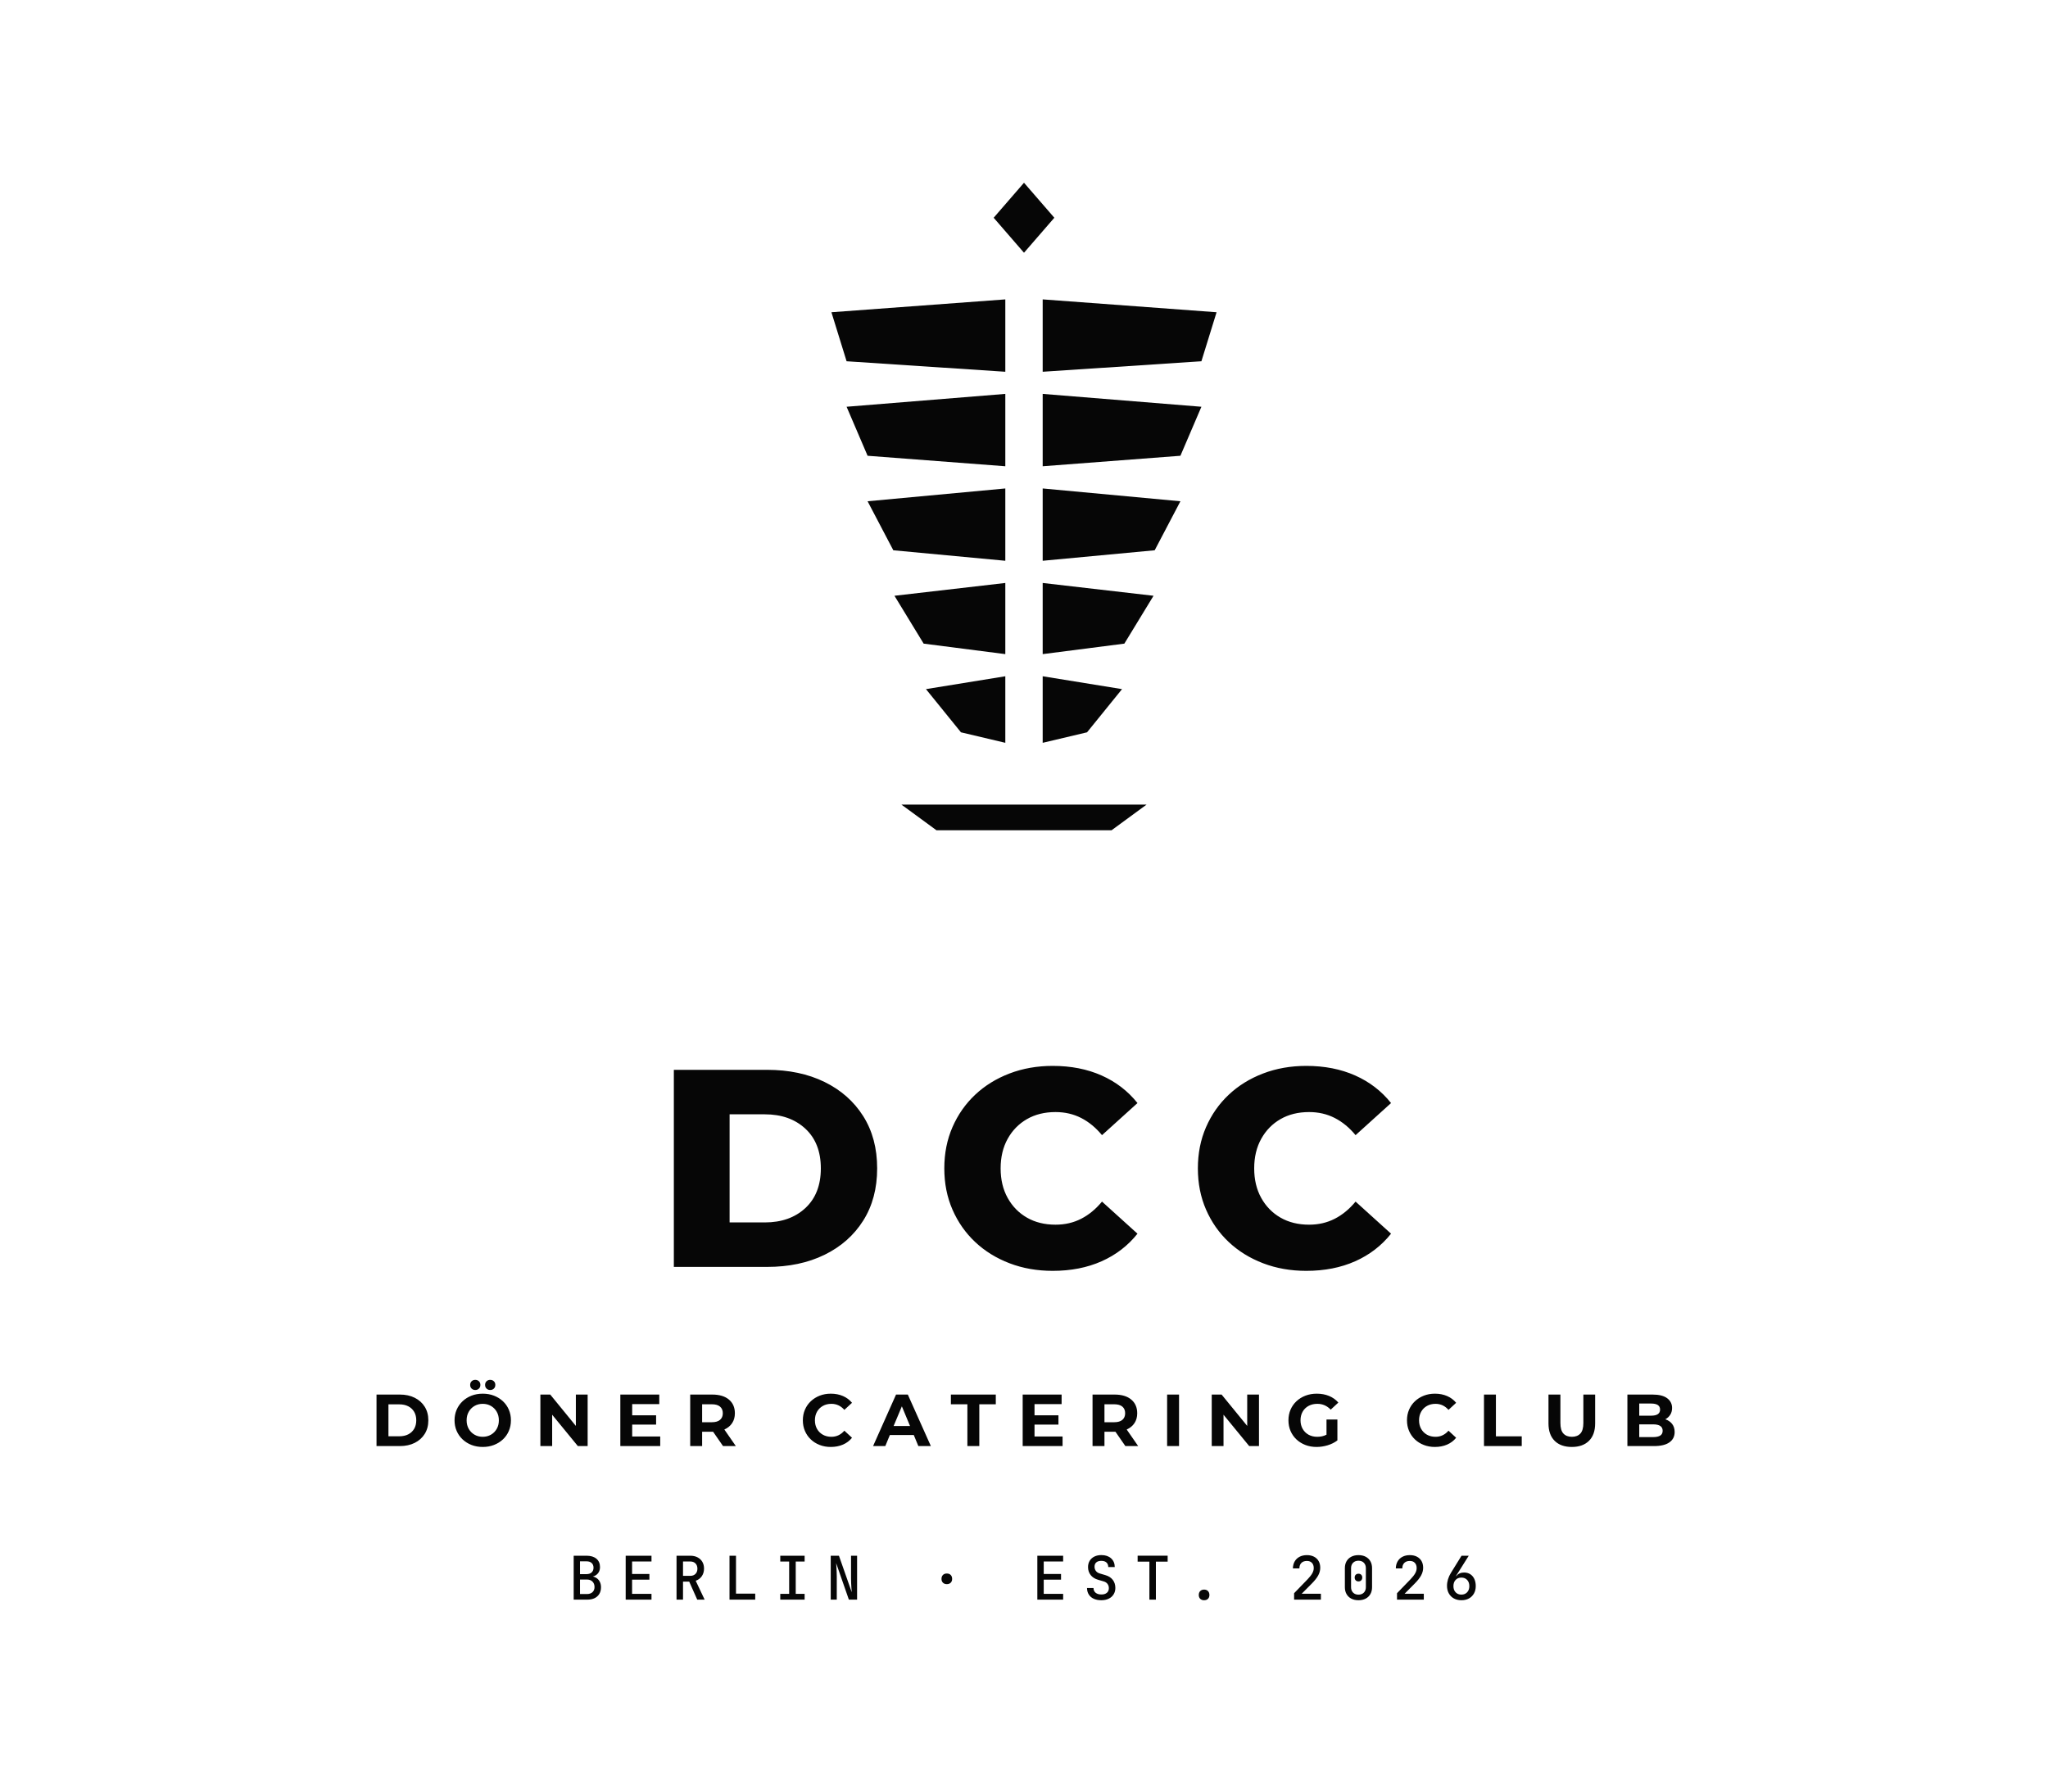
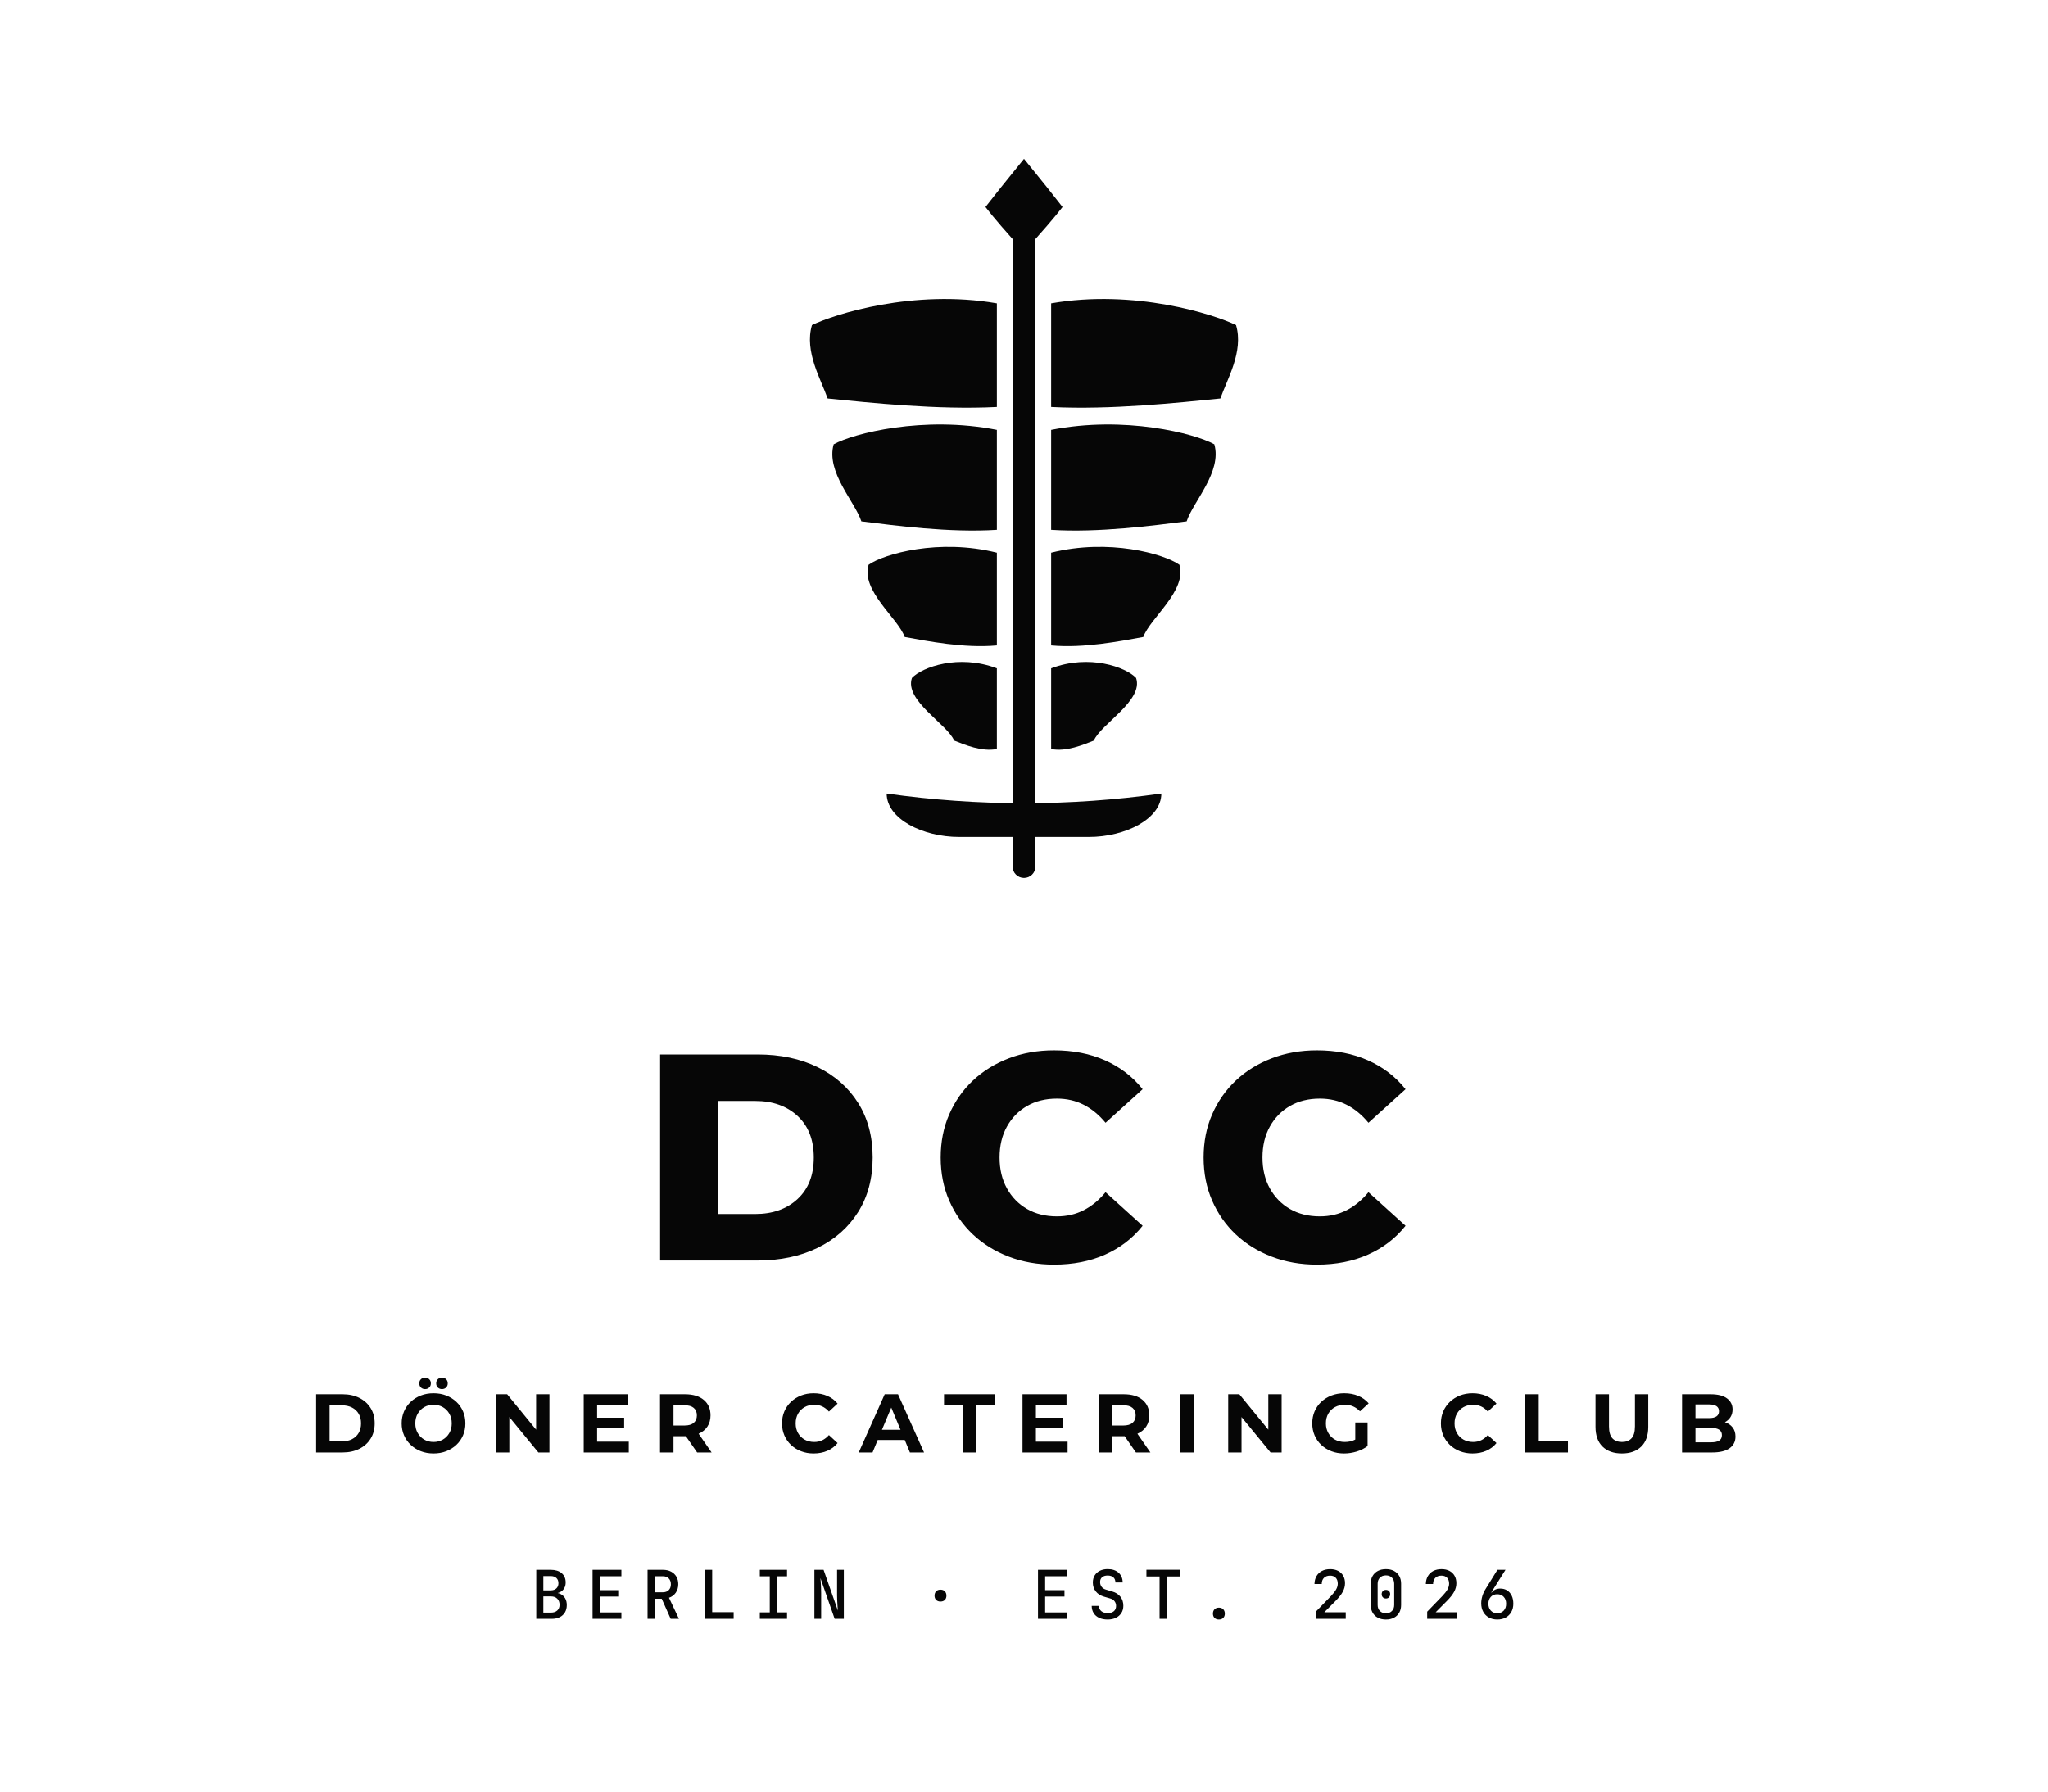
<svg xmlns="http://www.w3.org/2000/svg" viewBox="0 0 320 280" width="320" height="280" role="img" aria-label="DCC Döner Catering Club — logo-stacked (mono)">
  <defs>
-     <linearGradient id="dcc-spit-logo-stacked-mono" x1="15%" y1="0%" x2="85%" y2="100%">
+     <linearGradient id="dcc-spit-logo-stacked-mono" gradientUnits="userSpaceOnUse" x1="143.06" y1="24.82" x2="176.94" y2="135.88">
      <stop offset="0%" stop-color="#060606" />
-       <stop offset="56%" stop-color="#060606" />
+       <stop offset="28%" stop-color="#060606" />
+       <stop offset="64%" stop-color="#060606" />
+       <stop offset="100%" stop-color="#060606" />
+     </linearGradient>
+     <linearGradient id="dcc-spit-logo-stacked-mono-text" gradientUnits="userSpaceOnUse" x1="48.00" y1="0.00" x2="272.00" y2="0.00">
+       <stop offset="0%" stop-color="#060606" />
      <stop offset="100%" stop-color="#060606" />
    </linearGradient>
  </defs>
-   <line x1="160.00" y1="34.94" x2="160.00" y2="136.15" stroke="url(#dcc-spit-logo-stacked-mono)" stroke-width="2.74" stroke-linecap="round" />
-   <polygon points="160.00,28.56 164.74,34.03 160.00,39.50 155.26,34.03" fill="url(#dcc-spit-logo-stacked-mono)" />
-   <path d="M 157.08,46.79 L 129.91,48.80 L 132.28,56.46 L 157.08,58.10 Z" fill="url(#dcc-spit-logo-stacked-mono)" />
-   <path d="M 162.92,46.79 L 190.09,48.80 L 187.72,56.46 L 162.92,58.10 Z" fill="url(#dcc-spit-logo-stacked-mono)" />
-   <path d="M 157.08,61.56 L 132.28,63.57 L 135.56,71.23 L 157.08,72.87 Z" fill="url(#dcc-spit-logo-stacked-mono)" />
-   <path d="M 162.92,61.56 L 187.72,63.57 L 184.44,71.23 L 162.92,72.87 Z" fill="url(#dcc-spit-logo-stacked-mono)" />
-   <path d="M 157.08,76.34 L 135.56,78.34 L 139.58,86.00 L 157.08,87.64 Z" fill="url(#dcc-spit-logo-stacked-mono)" />
-   <path d="M 162.92,76.34 L 184.44,78.34 L 180.42,86.00 L 162.92,87.64 Z" fill="url(#dcc-spit-logo-stacked-mono)" />
-   <path d="M 157.08,91.11 L 139.76,93.11 L 144.32,100.59 L 157.08,102.23 Z" fill="url(#dcc-spit-logo-stacked-mono)" />
-   <path d="M 162.92,91.11 L 180.24,93.11 L 175.68,100.59 L 162.92,102.23 Z" fill="url(#dcc-spit-logo-stacked-mono)" />
-   <path d="M 157.08,105.69 L 144.68,107.70 L 150.15,114.45 L 157.08,116.09 Z" fill="url(#dcc-spit-logo-stacked-mono)" />
-   <path d="M 162.92,105.69 L 175.32,107.70 L 169.85,114.45 L 162.92,116.09 Z" fill="url(#dcc-spit-logo-stacked-mono)" />
-   <path d="M 140.85,125.75 L 179.15,125.75 L 173.68,129.76 L 146.32,129.76 Z" fill="url(#dcc-spit-logo-stacked-mono)" />
-   <path d="M105.288 198.0V167.2H119.852Q124.956 167.2 128.828 169.092Q132.7 170.984 134.878 174.438Q137.056 177.892 137.056 182.6Q137.056 187.308 134.878 190.762Q132.7 194.216 128.828 196.108Q124.956 198.0 119.852 198.0ZM114.0 191.048H119.5Q123.416 191.048 125.836 188.804Q128.256 186.56 128.256 182.6Q128.256 178.64 125.836 176.396Q123.416 174.152 119.5 174.152H114.0ZM164.488 198.616Q160.836 198.616 157.734 197.428Q154.632 196.24 152.366 194.106Q150.1 191.972 148.824 189.046Q147.548 186.12 147.548 182.6Q147.548 179.08 148.824 176.154Q150.1 173.228 152.366 171.094Q154.632 168.96 157.734 167.772Q160.836 166.584 164.488 166.584Q168.756 166.584 172.122 168.08Q175.488 169.576 177.732 172.392L172.188 177.408Q170.736 175.648 168.932 174.724Q167.128 173.8 164.928 173.8Q162.376 173.8 160.462 174.9Q158.548 176.0 157.448 177.98Q156.348 179.96 156.348 182.6Q156.348 185.24 157.448 187.22Q158.548 189.2 160.462 190.3Q162.376 191.4 164.928 191.4Q167.128 191.4 168.932 190.476Q170.736 189.552 172.188 187.792L177.732 192.808Q175.488 195.624 172.122 197.12Q168.756 198.616 164.488 198.616ZM204.108 198.616Q200.456 198.616 197.354 197.428Q194.252 196.24 191.986 194.106Q189.72 191.972 188.444 189.046Q187.168 186.12 187.168 182.6Q187.168 179.08 188.444 176.154Q189.72 173.228 191.986 171.094Q194.252 168.96 197.354 167.772Q200.456 166.584 204.108 166.584Q208.376 166.584 211.742 168.08Q215.108 169.576 217.352 172.392L211.808 177.408Q210.356 175.648 208.552 174.724Q206.748 173.8 204.548 173.8Q201.996 173.8 200.082 174.9Q198.168 176.0 197.068 177.98Q195.968 179.96 195.968 182.6Q195.968 185.24 197.068 187.22Q198.168 189.2 200.082 190.3Q201.996 191.4 204.548 191.4Q206.748 191.4 208.552 190.476Q210.356 189.552 211.808 187.792L217.352 192.808Q215.108 195.624 211.742 197.12Q208.376 198.616 204.108 198.616Z" fill="#060606" />
-   <path d="M58.831 226.0V217.95H62.488Q63.799 217.95 64.799 218.45Q65.8 218.951 66.363 219.853Q66.927 220.756 66.927 221.975Q66.927 223.194 66.363 224.097Q65.8 225 64.799 225.5Q63.799 226.0 62.488 226.0ZM60.694 224.47H62.396Q63.201 224.47 63.793 224.166Q64.385 223.861 64.713 223.303Q65.041 222.745 65.041 221.975Q65.041 221.204 64.713 220.647Q64.385 220.089 63.793 219.784Q63.201 219.48 62.396 219.48H60.694ZM75.428 226.138Q74.474 226.138 73.674 225.827Q72.875 225.517 72.277 224.953Q71.679 224.39 71.351 223.631Q71.023 222.872 71.023 221.975Q71.023 221.078 71.351 220.319Q71.679 219.56 72.277 218.996Q72.875 218.433 73.674 218.123Q74.474 217.812 75.428 217.812Q76.383 217.812 77.182 218.123Q77.981 218.433 78.579 218.991Q79.177 219.548 79.505 220.313Q79.833 221.078 79.833 221.975Q79.833 222.872 79.505 223.637Q79.177 224.401 78.579 224.959Q77.981 225.517 77.182 225.827Q76.383 226.138 75.428 226.138ZM75.428 224.551Q76.141 224.551 76.71 224.223Q77.279 223.895 77.613 223.315Q77.947 222.734 77.947 221.975Q77.947 221.216 77.613 220.635Q77.279 220.054 76.71 219.727Q76.141 219.399 75.428 219.399Q74.715 219.399 74.146 219.727Q73.577 220.054 73.243 220.635Q72.91 221.216 72.91 221.975Q72.91 222.734 73.243 223.315Q73.577 223.895 74.146 224.223Q74.715 224.551 75.428 224.551ZM74.267 217.237Q73.922 217.237 73.692 217.019Q73.462 216.8 73.462 216.444Q73.462 216.087 73.692 215.869Q73.922 215.65 74.267 215.65Q74.6 215.65 74.83 215.869Q75.06 216.087 75.06 216.444Q75.06 216.8 74.83 217.019Q74.6 217.237 74.267 217.237ZM76.59 217.237Q76.256 217.237 76.026 217.019Q75.796 216.8 75.796 216.444Q75.796 216.087 76.026 215.869Q76.256 215.65 76.59 215.65Q76.935 215.65 77.165 215.869Q77.395 216.087 77.395 216.444Q77.395 216.8 77.165 217.019Q76.935 217.237 76.59 217.237ZM84.435 226.0V217.95H85.976L89.978 222.849V217.95H91.819V226.0H90.289L86.275 221.101V226.0ZM96.927 226.0V217.95H103.011V219.445H98.779V221.193H102.516V222.642H98.779V224.505H103.16V226.0ZM107.844 226.0V217.95H111.282Q112.962 217.95 113.893 218.732Q114.825 219.514 114.825 220.871Q114.825 221.768 114.393 222.418Q113.962 223.067 113.18 223.412L114.974 226.0H112.973L111.421 223.757Q111.374 223.757 111.328 223.757H109.707V226.0ZM109.707 222.274H111.225Q112.076 222.274 112.507 221.9Q112.939 221.526 112.939 220.871Q112.939 220.204 112.507 219.836Q112.076 219.468 111.225 219.468H109.707ZM129.803 226.138Q128.872 226.138 128.073 225.827Q127.273 225.517 126.687 224.959Q126.1 224.401 125.773 223.642Q125.445 222.883 125.445 221.975Q125.445 221.066 125.773 220.308Q126.1 219.548 126.693 218.991Q127.285 218.433 128.078 218.123Q128.872 217.812 129.815 217.812Q130.862 217.812 131.713 218.18Q132.564 218.548 133.127 219.238L131.931 220.342Q131.103 219.399 129.907 219.399Q129.148 219.399 128.567 219.727Q127.986 220.054 127.659 220.635Q127.331 221.216 127.331 221.975Q127.331 222.734 127.659 223.315Q127.986 223.895 128.567 224.223Q129.148 224.551 129.907 224.551Q131.103 224.551 131.931 223.596L133.127 224.701Q132.564 225.402 131.713 225.77Q130.862 226.138 129.803 226.138ZM136.419 226.0 140.007 217.95H141.847L145.447 226.0H143.492L142.779 224.275H139.041L138.328 226.0ZM139.627 222.861H142.192L140.916 219.79ZM151.154 226.0V219.468H148.577V217.95H155.593V219.468H153.017V226.0ZM159.793 226.0V217.95H165.876V219.445H161.644V221.193H165.382V222.642H161.644V224.505H166.026V226.0ZM170.709 226.0V217.95H174.148Q175.827 217.95 176.758 218.732Q177.69 219.514 177.69 220.871Q177.69 221.768 177.259 222.418Q176.827 223.067 176.046 223.412L177.839 226.0H175.838L174.286 223.757Q174.24 223.757 174.194 223.757H172.572V226.0ZM172.572 222.274H174.09Q174.941 222.274 175.373 221.9Q175.804 221.526 175.804 220.871Q175.804 220.204 175.373 219.836Q174.941 219.468 174.09 219.468H172.572ZM182.362 226.0V217.95H184.225V226.0ZM189.334 226.0V217.95H190.875L194.877 222.849V217.95H196.717V226.0H195.188L191.174 221.101V226.0ZM205.713 226.138Q204.758 226.138 203.959 225.827Q203.16 225.517 202.568 224.959Q201.976 224.401 201.648 223.642Q201.32 222.883 201.32 221.975Q201.32 221.066 201.648 220.308Q201.976 219.548 202.574 218.991Q203.172 218.433 203.976 218.123Q204.781 217.812 205.748 217.812Q206.805 217.812 207.668 218.168Q208.53 218.525 209.117 219.203L207.921 220.308Q207.059 219.399 205.839 219.399Q205.058 219.399 204.465 219.721Q203.873 220.043 203.539 220.624Q203.206 221.204 203.206 221.975Q203.206 222.722 203.539 223.309Q203.873 223.895 204.459 224.223Q205.046 224.551 205.816 224.551Q206.196 224.551 206.558 224.476Q206.921 224.401 207.266 224.218V221.849H208.968V225.114Q208.3 225.62 207.438 225.879Q206.576 226.138 205.713 226.138ZM224.199 226.138Q223.268 226.138 222.469 225.827Q221.669 225.517 221.083 224.959Q220.496 224.401 220.169 223.642Q219.841 222.883 219.841 221.975Q219.841 221.066 220.169 220.308Q220.496 219.548 221.089 218.991Q221.681 218.433 222.474 218.123Q223.268 217.812 224.211 217.812Q225.257 217.812 226.108 218.18Q226.959 218.548 227.523 219.238L226.327 220.342Q225.499 219.399 224.303 219.399Q223.544 219.399 222.963 219.727Q222.382 220.054 222.055 220.635Q221.727 221.216 221.727 221.975Q221.727 222.734 222.055 223.315Q222.382 223.895 222.963 224.223Q223.544 224.551 224.303 224.551Q225.499 224.551 226.327 223.596L227.523 224.701Q226.959 225.402 226.108 225.77Q225.257 226.138 224.199 226.138ZM231.873 226.0V217.95H233.736V224.482H237.773V226.0ZM245.596 226.138Q243.882 226.138 242.916 225.184Q241.95 224.229 241.95 222.458V217.95H243.813V222.389Q243.813 223.539 244.285 224.045Q244.756 224.551 245.607 224.551Q246.458 224.551 246.93 224.045Q247.401 223.539 247.401 222.389V217.95H249.241V222.458Q249.241 224.229 248.275 225.184Q247.309 226.138 245.596 226.138ZM254.281 226.0V217.95H258.214Q259.732 217.95 260.497 218.525Q261.262 219.1 261.262 220.043Q261.262 220.653 260.98 221.101Q260.698 221.549 260.204 221.814Q260.87 222.032 261.267 222.538Q261.664 223.044 261.664 223.804Q261.664 224.839 260.847 225.419Q260.031 226.0 258.444 226.0ZM256.132 224.597H258.306Q259.031 224.597 259.41 224.361Q259.79 224.125 259.79 223.608Q259.79 222.607 258.306 222.607H256.132ZM256.132 221.25H257.984Q259.387 221.25 259.387 220.296Q259.387 219.353 257.984 219.353H256.132Z" fill="url(#dcc-spit-logo-stacked-mono)" />
-   <path d="M89.638 250.0V243.138H91.663Q92.634 243.138 93.192 243.609Q93.75 244.081 93.75 244.909Q93.75 245.375 93.548 245.719Q93.346 246.063 92.987 246.251Q92.628 246.439 92.149 246.433V246.342Q92.669 246.333 93.062 246.538Q93.456 246.743 93.681 247.133Q93.907 247.523 93.907 248.069Q93.907 248.658 93.65 249.094Q93.392 249.531 92.919 249.765Q92.445 250.0 91.787 250.0ZM90.626 249.126H91.704Q92.256 249.126 92.576 248.832Q92.895 248.538 92.895 248.027Q92.895 247.502 92.576 247.181Q92.256 246.859 91.704 246.859H90.626ZM90.626 246.013H91.652Q92.156 246.013 92.447 245.743Q92.738 245.473 92.738 245.011Q92.738 244.547 92.45 244.28Q92.163 244.012 91.657 244.012H90.626ZM97.764 250.0V243.138H101.796V244.039H98.764V245.988H101.467V246.882H98.764V249.099H101.796V250.0ZM105.709 250.0V243.138H107.858Q108.506 243.138 108.989 243.389Q109.472 243.639 109.739 244.089Q110.005 244.54 110.005 245.146Q110.005 245.833 109.655 246.34Q109.304 246.846 108.703 247.048L110.099 250.0H108.942L107.688 247.182H106.721V250.0ZM106.721 246.282H107.858Q108.368 246.282 108.669 245.978Q108.97 245.674 108.97 245.166Q108.97 244.645 108.669 244.341Q108.368 244.038 107.858 244.038H106.721ZM113.985 250.0V243.138H115V249.066H118.003V250.0ZM121.917 250.0V249.094H123.306V244.044H121.917V243.138H125.723V244.044H124.334V249.094H125.723V250.0ZM129.801 250.0V243.138H131.084L133.085 248.844Q133.063 248.575 133.035 248.198Q133.008 247.821 132.991 247.418Q132.974 247.015 132.974 246.682V243.138H133.919V250.0H132.636L130.647 244.294Q130.669 244.542 130.691 244.907Q130.712 245.271 130.729 245.664Q130.746 246.058 130.746 246.4V250.0ZM147.94 247.579Q147.56 247.579 147.335 247.356Q147.109 247.134 147.109 246.761Q147.109 246.372 147.335 246.144Q147.56 245.917 147.94 245.917Q148.323 245.917 148.547 246.144Q148.771 246.372 148.771 246.761Q148.771 247.134 148.547 247.356Q148.323 247.579 147.94 247.579ZM162.084 250.0V243.138H166.116V244.039H163.084V245.988H165.787V246.882H163.084V249.099H166.116V250.0ZM172.086 250.094Q171.395 250.094 170.896 249.863Q170.396 249.632 170.125 249.203Q169.853 248.774 169.846 248.186H170.861Q170.861 248.652 171.189 248.923Q171.516 249.194 172.095 249.194Q172.642 249.194 172.95 248.931Q173.259 248.668 173.259 248.202Q173.259 247.822 173.047 247.54Q172.836 247.258 172.445 247.15L171.585 246.898Q170.83 246.685 170.418 246.162Q170.006 245.638 170.006 244.916Q170.006 244.347 170.264 243.927Q170.521 243.506 170.989 243.272Q171.457 243.037 172.094 243.037Q173.041 243.037 173.608 243.546Q174.174 244.054 174.181 244.905H173.165Q173.165 244.451 172.883 244.194Q172.6 243.937 172.082 243.937Q171.579 243.937 171.3 244.176Q171.021 244.415 171.021 244.846Q171.021 245.232 171.231 245.513Q171.441 245.794 171.833 245.908L172.711 246.17Q173.465 246.383 173.869 246.907Q174.274 247.431 174.274 248.169Q174.274 248.744 174.001 249.178Q173.728 249.613 173.236 249.853Q172.744 250.094 172.086 250.094ZM179.592 250.0V244.066H177.755V243.131H182.445V244.066H180.608V250.0ZM188.14 250.094Q187.76 250.094 187.535 249.872Q187.309 249.649 187.309 249.276Q187.309 248.887 187.535 248.66Q187.76 248.432 188.14 248.432Q188.523 248.432 188.747 248.66Q188.971 248.887 188.971 249.276Q188.971 249.649 188.747 249.872Q188.523 250.094 188.14 250.094ZM202.203 250.0V248.997L204.324 246.806Q204.815 246.292 205.044 245.883Q205.273 245.475 205.273 245.073Q205.273 244.547 204.986 244.249Q204.699 243.951 204.202 243.951Q203.654 243.951 203.342 244.263Q203.03 244.574 203.03 245.121H202.015Q202.028 244.484 202.301 244.017Q202.575 243.55 203.065 243.297Q203.555 243.044 204.211 243.044Q204.845 243.044 205.312 243.287Q205.779 243.529 206.034 243.971Q206.288 244.413 206.288 245.021Q206.288 245.629 205.972 246.214Q205.656 246.798 204.946 247.512L203.389 249.08H206.39V250.0ZM212.261 250.094Q211.613 250.094 211.135 249.842Q210.657 249.59 210.396 249.132Q210.136 248.673 210.136 248.059V245.079Q210.136 244.459 210.396 244.003Q210.657 243.547 211.135 243.296Q211.613 243.044 212.26 243.044Q212.916 243.044 213.389 243.296Q213.863 243.547 214.124 244.003Q214.384 244.459 214.384 245.079V248.059Q214.384 248.673 214.124 249.132Q213.863 249.59 213.386 249.842Q212.91 250.094 212.261 250.094ZM212.261 249.221Q212.787 249.221 213.102 248.9Q213.417 248.579 213.417 248.059V245.079Q213.417 244.559 213.102 244.238Q212.787 243.917 212.26 243.917Q211.733 243.917 211.418 244.238Q211.103 244.559 211.103 245.079V248.059Q211.103 248.579 211.419 248.9Q211.735 249.221 212.261 249.221ZM212.261 247.152Q211.995 247.152 211.831 246.984Q211.668 246.816 211.668 246.54Q211.668 246.273 211.831 246.111Q211.994 245.949 212.261 245.949Q212.528 245.949 212.69 246.111Q212.852 246.274 212.852 246.54Q212.852 246.815 212.69 246.984Q212.527 247.152 212.261 247.152ZM218.283 250.0V248.997L220.404 246.806Q220.895 246.292 221.124 245.883Q221.353 245.475 221.353 245.073Q221.353 244.547 221.066 244.249Q220.779 243.951 220.282 243.951Q219.734 243.951 219.422 244.263Q219.11 244.574 219.11 245.121H218.095Q218.108 244.484 218.381 244.017Q218.655 243.55 219.145 243.297Q219.635 243.044 220.291 243.044Q220.925 243.044 221.392 243.287Q221.859 243.529 222.114 243.971Q222.368 244.413 222.368 245.021Q222.368 245.629 222.052 246.214Q221.736 246.798 221.026 247.512L219.469 249.08H222.47V250.0ZM228.347 250.094Q227.671 250.094 227.163 249.811Q226.656 249.528 226.375 249.019Q226.094 248.51 226.094 247.837Q226.094 247.334 226.25 246.818Q226.405 246.301 226.697 245.835L228.364 243.138H229.492L227.504 246.298L227.55 246.329Q227.737 246.055 228.052 245.908Q228.367 245.762 228.757 245.762Q229.313 245.762 229.724 246.023Q230.134 246.285 230.36 246.76Q230.586 247.235 230.586 247.882Q230.586 248.543 230.305 249.041Q230.023 249.539 229.524 249.817Q229.025 250.094 228.347 250.094ZM228.34 249.215Q228.899 249.215 229.241 248.851Q229.582 248.487 229.582 247.888Q229.582 247.286 229.241 246.92Q228.9 246.555 228.34 246.555Q227.781 246.555 227.439 246.92Q227.098 247.286 227.098 247.888Q227.098 248.487 227.439 248.851Q227.78 249.215 228.34 249.215Z" fill="#060606" />
+   <rect x="158.21" y="35.55" width="3.58" height="101.65" rx="1.79" fill="url(#dcc-spit-logo-stacked-mono)" />
+   <path d="M 160.00,24.82 Q 164.14,29.91 166.02,32.35 Q 164.14,34.80 160.00,39.32 Q 155.86,34.80 153.98,32.35 Q 155.86,29.91 160.00,24.82 Z" fill="url(#dcc-spit-logo-stacked-mono)" />
+   <path d="M 155.76,47.41 C 142.76,45.15 130.34,49.11 126.87,50.80 C 125.65,54.93 128.28,59.30 129.32,62.28 C 135.93,62.94 146.51,64.07 155.76,63.60 Z" fill="url(#dcc-spit-logo-stacked-mono)" />
+   <path d="M 164.24,47.41 C 177.24,45.15 189.66,49.11 193.13,50.80 C 194.35,54.93 191.72,59.30 190.68,62.28 C 184.07,62.94 173.49,64.07 164.24,63.60 Z" fill="url(#dcc-spit-logo-stacked-mono)" />
+   <path d="M 155.76,67.18 C 144.29,64.92 133.32,67.74 130.26,69.44 C 129.04,73.77 133.55,78.35 134.59,81.48 C 139.88,82.14 148.35,83.27 155.76,82.80 Z" fill="url(#dcc-spit-logo-stacked-mono)" />
+   <path d="M 164.24,67.18 C 175.71,64.92 186.68,67.74 189.74,69.44 C 190.96,73.77 186.45,78.35 185.41,81.48 C 180.12,82.14 171.65,83.27 164.24,82.80 Z" fill="url(#dcc-spit-logo-stacked-mono)" />
+   <path d="M 155.76,86.38 C 146.74,84.12 138.12,86.56 135.72,88.26 C 134.49,92.32 140.33,96.62 141.36,99.55 C 144.96,100.21 150.72,101.34 155.76,100.87 Z" fill="url(#dcc-spit-logo-stacked-mono)" />
+   <path d="M 164.24,86.38 C 173.26,84.12 181.88,86.56 184.28,88.26 C 185.51,92.32 179.67,96.62 178.64,99.55 C 175.04,100.21 169.28,101.34 164.24,100.87 Z" fill="url(#dcc-spit-logo-stacked-mono)" />
+   <path d="M 155.76,104.45 C 149.79,102.19 144.09,104.26 142.49,105.95 C 141.27,109.48 148.05,113.20 149.08,115.74 C 150.75,116.40 153.43,117.53 155.76,117.06 Z" fill="url(#dcc-spit-logo-stacked-mono)" />
+   <path d="M 164.24,104.45 C 170.21,102.19 175.91,104.26 177.51,105.95 C 178.73,109.48 171.95,113.20 170.92,115.74 C 169.25,116.40 166.57,117.53 164.24,117.06 Z" fill="url(#dcc-spit-logo-stacked-mono)" />
+   <path d="M 138.54,124.02 Q 160.00,127.04 181.46,124.02 C 181.46,127.98 175.81,130.80 170.16,130.80 L 149.84,130.80 C 144.19,130.80 138.54,127.98 138.54,124.02 Z" fill="url(#dcc-spit-logo-stacked-mono)" />
+   <path d="M103.142 197.0V164.8H118.368Q123.704 164.8 127.752 166.778Q131.8 168.756 134.077 172.367Q136.354 175.978 136.354 180.9Q136.354 185.822 134.077 189.433Q131.8 193.044 127.752 195.022Q123.704 197.0 118.368 197.0ZM112.25 189.732H118.0Q122.094 189.732 124.624 187.386Q127.154 185.04 127.154 180.9Q127.154 176.76 124.624 174.414Q122.094 172.068 118.0 172.068H112.25ZM164.692 197.644Q160.874 197.644 157.631 196.402Q154.388 195.16 152.019 192.929Q149.65 190.698 148.316 187.639Q146.982 184.58 146.982 180.9Q146.982 177.22 148.316 174.161Q149.65 171.102 152.019 168.871Q154.388 166.64 157.631 165.398Q160.874 164.156 164.692 164.156Q169.154 164.156 172.673 165.72Q176.192 167.284 178.538 170.228L172.742 175.472Q171.224 173.632 169.338 172.666Q167.452 171.7 165.152 171.7Q162.484 171.7 160.483 172.85Q158.482 174.0 157.332 176.07Q156.182 178.14 156.182 180.9Q156.182 183.66 157.332 185.73Q158.482 187.8 160.483 188.95Q162.484 190.1 165.152 190.1Q167.452 190.1 169.338 189.134Q171.224 188.168 172.742 186.328L178.538 191.572Q176.192 194.516 172.673 196.08Q169.154 197.644 164.692 197.644ZM205.772 197.644Q201.954 197.644 198.711 196.402Q195.468 195.16 193.099 192.929Q190.73 190.698 189.396 187.639Q188.062 184.58 188.062 180.9Q188.062 177.22 189.396 174.161Q190.73 171.102 193.099 168.871Q195.468 166.64 198.711 165.398Q201.954 164.156 205.772 164.156Q210.234 164.156 213.753 165.72Q217.272 167.284 219.618 170.228L213.822 175.472Q212.304 173.632 210.418 172.666Q208.532 171.7 206.232 171.7Q203.564 171.7 201.563 172.85Q199.562 174.0 198.412 176.07Q197.262 178.14 197.262 180.9Q197.262 183.66 198.412 185.73Q199.562 187.8 201.563 188.95Q203.564 190.1 206.232 190.1Q208.532 190.1 210.418 189.134Q212.304 188.168 213.822 186.328L219.618 191.572Q217.272 194.516 213.753 196.08Q210.234 197.644 205.772 197.644Z" fill="#060606" />
+   <path d="M49.391 227.0V217.9H53.525Q55.007 217.9 56.138 218.466Q57.269 219.031 57.906 220.052Q58.543 221.072 58.543 222.45Q58.543 223.828 57.906 224.849Q57.269 225.869 56.138 226.435Q55.007 227.0 53.525 227.0ZM51.497 225.271H53.421Q54.331 225.271 55.001 224.926Q55.67 224.582 56.041 223.952Q56.411 223.321 56.411 222.45Q56.411 221.579 56.041 220.949Q55.67 220.318 55.001 219.974Q54.331 219.629 53.421 219.629H51.497ZM67.736 227.156Q66.657 227.156 65.754 226.805Q64.85 226.454 64.174 225.817Q63.498 225.18 63.128 224.322Q62.757 223.464 62.757 222.45Q62.757 221.436 63.128 220.578Q63.498 219.72 64.174 219.083Q64.85 218.446 65.754 218.095Q66.657 217.744 67.736 217.744Q68.815 217.744 69.719 218.095Q70.622 218.446 71.298 219.077Q71.974 219.707 72.345 220.572Q72.715 221.436 72.715 222.45Q72.715 223.464 72.345 224.329Q71.974 225.193 71.298 225.824Q70.622 226.454 69.719 226.805Q68.815 227.156 67.736 227.156ZM67.736 225.362Q68.542 225.362 69.186 224.992Q69.829 224.621 70.206 223.964Q70.583 223.308 70.583 222.45Q70.583 221.592 70.206 220.935Q69.829 220.279 69.186 219.909Q68.542 219.538 67.736 219.538Q66.93 219.538 66.287 219.909Q65.643 220.279 65.266 220.935Q64.889 221.592 64.889 222.45Q64.889 223.308 65.266 223.964Q65.643 224.621 66.287 224.992Q66.93 225.362 67.736 225.362ZM66.423 217.094Q66.033 217.094 65.773 216.847Q65.513 216.6 65.513 216.197Q65.513 215.794 65.773 215.547Q66.033 215.3 66.423 215.3Q66.8 215.3 67.06 215.547Q67.32 215.794 67.32 216.197Q67.32 216.6 67.06 216.847Q66.8 217.094 66.423 217.094ZM69.049 217.094Q68.672 217.094 68.412 216.847Q68.152 216.6 68.152 216.197Q68.152 215.794 68.412 215.547Q68.672 215.3 69.049 215.3Q69.439 215.3 69.699 215.547Q69.959 215.794 69.959 216.197Q69.959 216.6 69.699 216.847Q69.439 217.094 69.049 217.094ZM77.501 227.0V217.9H79.243L83.767 223.438V217.9H85.847V227.0H84.118L79.581 221.462V227.0ZM91.205 227.0V217.9H98.082V219.59H93.298V221.566H97.523V223.204H93.298V225.31H98.251V227.0ZM103.128 227.0V217.9H107.015Q108.913 217.9 109.966 218.784Q111.019 219.668 111.019 221.202Q111.019 222.216 110.532 222.951Q110.044 223.685 109.16 224.075L111.188 227.0H108.926L107.171 224.465Q107.119 224.465 107.067 224.465H105.234V227.0ZM105.234 222.788H106.95Q107.912 222.788 108.4 222.365Q108.887 221.943 108.887 221.202Q108.887 220.448 108.4 220.032Q107.912 219.616 106.95 219.616H105.234ZM127.117 227.156Q126.064 227.156 125.161 226.805Q124.257 226.454 123.594 225.824Q122.931 225.193 122.561 224.335Q122.19 223.477 122.19 222.45Q122.19 221.423 122.561 220.565Q122.931 219.707 123.601 219.077Q124.27 218.446 125.167 218.095Q126.064 217.744 127.13 217.744Q128.313 217.744 129.275 218.16Q130.237 218.576 130.874 219.356L129.522 220.604Q128.586 219.538 127.234 219.538Q126.376 219.538 125.72 219.909Q125.063 220.279 124.693 220.935Q124.322 221.592 124.322 222.45Q124.322 223.308 124.693 223.964Q125.063 224.621 125.72 224.992Q126.376 225.362 127.234 225.362Q128.586 225.362 129.522 224.283L130.874 225.531Q130.237 226.324 129.275 226.74Q128.313 227.156 127.117 227.156ZM134.178 227.0 138.234 217.9H140.314L144.383 227.0H142.173L141.367 225.05H137.142L136.336 227.0ZM137.805 223.451H140.704L139.261 219.98ZM150.417 227.0V219.616H147.505V217.9H155.435V219.616H152.523V227.0ZM159.766 227.0V217.9H166.643V219.59H161.859V221.566H166.084V223.204H161.859V225.31H166.812V227.0ZM171.689 227.0V217.9H175.576Q177.474 217.9 178.527 218.784Q179.58 219.668 179.58 221.202Q179.58 222.216 179.093 222.951Q178.605 223.685 177.721 224.075L179.749 227.0H177.487L175.732 224.465Q175.68 224.465 175.628 224.465H173.795V227.0ZM173.795 222.788H175.511Q176.473 222.788 176.961 222.365Q177.448 221.943 177.448 221.202Q177.448 220.448 176.961 220.032Q176.473 219.616 175.511 219.616H173.795ZM184.444 227.0V217.9H186.55V227.0ZM191.908 227.0V217.9H193.65L198.174 223.438V217.9H200.254V227.0H198.525L193.988 221.462V227.0ZM210.006 227.156Q208.927 227.156 208.024 226.805Q207.12 226.454 206.451 225.824Q205.781 225.193 205.411 224.335Q205.04 223.477 205.04 222.45Q205.04 221.423 205.411 220.565Q205.781 219.707 206.457 219.077Q207.133 218.446 208.043 218.095Q208.953 217.744 210.045 217.744Q211.241 217.744 212.216 218.147Q213.191 218.55 213.854 219.317L212.502 220.565Q211.527 219.538 210.149 219.538Q209.265 219.538 208.596 219.902Q207.926 220.266 207.549 220.923Q207.172 221.579 207.172 222.45Q207.172 223.295 207.549 223.958Q207.926 224.621 208.589 224.992Q209.252 225.362 210.123 225.362Q210.552 225.362 210.962 225.278Q211.371 225.193 211.761 224.985V222.307H213.685V225.999Q212.931 226.571 211.956 226.863Q210.981 227.156 210.006 227.156ZM230.069 227.156Q229.016 227.156 228.113 226.805Q227.209 226.454 226.546 225.824Q225.883 225.193 225.513 224.335Q225.142 223.477 225.142 222.45Q225.142 221.423 225.513 220.565Q225.883 219.707 226.553 219.077Q227.222 218.446 228.119 218.095Q229.016 217.744 230.082 217.744Q231.265 217.744 232.227 218.16Q233.189 218.576 233.826 219.356L232.474 220.604Q231.538 219.538 230.186 219.538Q229.328 219.538 228.672 219.909Q228.015 220.279 227.645 220.935Q227.274 221.592 227.274 222.45Q227.274 223.308 227.645 223.964Q228.015 224.621 228.672 224.992Q229.328 225.362 230.186 225.362Q231.538 225.362 232.474 224.283L233.826 225.531Q233.189 226.324 232.227 226.74Q231.265 227.156 230.069 227.156ZM238.326 227.0V217.9H240.432V225.284H244.995V227.0ZM253.421 227.156Q251.484 227.156 250.392 226.077Q249.3 224.998 249.3 222.996V217.9H251.406V222.918Q251.406 224.218 251.939 224.79Q252.472 225.362 253.434 225.362Q254.396 225.362 254.929 224.79Q255.462 224.218 255.462 222.918V217.9H257.542V222.996Q257.542 224.998 256.45 226.077Q255.358 227.156 253.421 227.156ZM262.822 227.0V217.9H267.268Q268.984 217.9 269.848 218.55Q270.713 219.2 270.713 220.266Q270.713 220.955 270.394 221.462Q270.076 221.969 269.517 222.268Q270.271 222.515 270.72 223.087Q271.168 223.659 271.168 224.517Q271.168 225.687 270.245 226.344Q269.322 227.0 267.528 227.0ZM264.915 225.414H267.372Q268.191 225.414 268.62 225.147Q269.049 224.881 269.049 224.296Q269.049 223.165 267.372 223.165H264.915ZM264.915 221.631H267.008Q268.594 221.631 268.594 220.552Q268.594 219.486 267.008 219.486H264.915Z" fill="url(#dcc-spit-logo-stacked-mono-text)" />
+   <path d="M83.791 253.0V245.335H86.053Q87.138 245.335 87.761 245.862Q88.384 246.388 88.384 247.313Q88.384 247.833 88.159 248.218Q87.934 248.603 87.533 248.813Q87.131 249.023 86.596 249.016V248.914Q87.177 248.904 87.617 249.133Q88.057 249.362 88.308 249.798Q88.559 250.233 88.559 250.843Q88.559 251.501 88.272 251.988Q87.985 252.476 87.456 252.738Q86.927 253.0 86.192 253.0ZM84.895 252.024H86.099Q86.716 252.024 87.073 251.695Q87.43 251.367 87.43 250.796Q87.43 250.21 87.073 249.851Q86.716 249.492 86.099 249.492H84.895ZM84.895 248.547H86.041Q86.604 248.547 86.929 248.245Q87.254 247.944 87.254 247.428Q87.254 246.909 86.933 246.61Q86.612 246.311 86.047 246.311H84.895ZM92.587 253.0V245.335H97.091V246.341H93.704V248.519H96.724V249.517H93.704V251.994H97.091V253.0ZM101.181 253.0V245.335H103.582Q104.306 245.335 104.845 245.615Q105.385 245.895 105.683 246.398Q105.98 246.901 105.98 247.578Q105.98 248.345 105.589 248.911Q105.197 249.477 104.526 249.703L106.085 253.0H104.793L103.392 249.852H102.312V253.0ZM102.312 248.847H103.582Q104.151 248.847 104.488 248.508Q104.824 248.168 104.824 247.6Q104.824 247.018 104.488 246.679Q104.151 246.34 103.582 246.34H102.312ZM110.145 253.0V245.335H111.278V251.956H114.633V253.0ZM118.724 253.0V251.988H120.276V246.347H118.724V245.335H122.976V246.347H121.424V251.988H122.976V253.0ZM127.251 253.0V245.335H128.684L130.918 251.709Q130.894 251.408 130.863 250.987Q130.832 250.566 130.813 250.116Q130.794 249.665 130.794 249.294V245.335H131.849V253.0H130.416L128.195 246.626Q128.22 246.904 128.244 247.311Q128.268 247.717 128.287 248.157Q128.306 248.596 128.306 248.978V253.0ZM146.95 250.295Q146.526 250.295 146.274 250.047Q146.022 249.799 146.022 249.382Q146.022 248.947 146.274 248.693Q146.526 248.439 146.95 248.439Q147.377 248.439 147.628 248.693Q147.878 248.947 147.878 249.382Q147.878 249.799 147.628 250.047Q147.377 250.295 146.95 250.295ZM162.187 253.0V245.335H166.691V246.341H163.304V248.519H166.324V249.517H163.304V251.994H166.691V253.0ZM173.079 253.105Q172.308 253.105 171.75 252.847Q171.192 252.588 170.888 252.11Q170.585 251.631 170.577 250.974H171.711Q171.711 251.494 172.077 251.797Q172.442 252.1 173.089 252.1Q173.7 252.1 174.044 251.806Q174.389 251.512 174.389 250.991Q174.389 250.567 174.153 250.252Q173.917 249.937 173.481 249.816L172.52 249.535Q171.676 249.297 171.216 248.712Q170.756 248.128 170.756 247.321Q170.756 246.685 171.043 246.216Q171.331 245.747 171.854 245.485Q172.377 245.223 173.088 245.223Q174.146 245.223 174.779 245.791Q175.411 246.359 175.419 247.309H174.285Q174.285 246.802 173.969 246.515Q173.653 246.227 173.074 246.227Q172.512 246.227 172.201 246.495Q171.89 246.762 171.89 247.243Q171.89 247.674 172.124 247.988Q172.359 248.301 172.797 248.429L173.778 248.721Q174.62 248.96 175.071 249.545Q175.523 250.13 175.523 250.955Q175.523 251.597 175.218 252.082Q174.913 252.567 174.364 252.836Q173.814 253.105 173.079 253.105ZM181.183 253.0V246.371H179.13V245.328H184.37V246.371H182.317V253.0ZM190.45 253.105Q190.026 253.105 189.774 252.857Q189.522 252.608 189.522 252.192Q189.522 251.757 189.774 251.503Q190.026 251.249 190.45 251.249Q190.877 251.249 191.128 251.503Q191.378 251.757 191.378 252.192Q191.378 252.608 191.128 252.857Q190.877 253.105 190.45 253.105ZM205.597 253.0V251.88L207.967 249.432Q208.515 248.858 208.77 248.402Q209.026 247.945 209.026 247.496Q209.026 246.909 208.706 246.576Q208.386 246.243 207.83 246.243Q207.218 246.243 206.869 246.591Q206.521 246.939 206.521 247.55H205.387Q205.401 246.839 205.707 246.317Q206.013 245.795 206.56 245.512Q207.108 245.23 207.839 245.23Q208.548 245.23 209.07 245.501Q209.592 245.772 209.876 246.265Q210.16 246.759 210.16 247.438Q210.16 248.117 209.807 248.771Q209.454 249.424 208.661 250.221L206.922 251.972H210.273V253.0ZM216.552 253.105Q215.828 253.105 215.294 252.824Q214.76 252.542 214.468 252.03Q214.177 251.518 214.177 250.832V247.503Q214.177 246.81 214.468 246.301Q214.759 245.792 215.293 245.511Q215.827 245.23 216.55 245.23Q217.283 245.23 217.812 245.511Q218.34 245.792 218.632 246.301Q218.923 246.81 218.923 247.503V250.832Q218.923 251.518 218.632 252.03Q218.34 252.542 217.808 252.824Q217.276 253.105 216.552 253.105ZM216.552 252.13Q217.139 252.13 217.491 251.771Q217.843 251.412 217.843 250.832V247.503Q217.843 246.923 217.491 246.564Q217.139 246.205 216.55 246.205Q215.961 246.205 215.609 246.564Q215.257 246.923 215.257 247.503V250.832Q215.257 251.412 215.611 251.771Q215.964 252.13 216.552 252.13ZM216.551 249.818Q216.254 249.818 216.071 249.631Q215.889 249.443 215.889 249.135Q215.889 248.837 216.071 248.656Q216.253 248.475 216.551 248.475Q216.849 248.475 217.03 248.656Q217.211 248.838 217.211 249.135Q217.211 249.443 217.03 249.631Q216.848 249.818 216.551 249.818ZM222.997 253.0V251.88L225.367 249.432Q225.915 248.858 226.17 248.402Q226.426 247.945 226.426 247.496Q226.426 246.909 226.106 246.576Q225.786 246.243 225.23 246.243Q224.618 246.243 224.269 246.591Q223.921 246.939 223.921 247.55H222.787Q222.801 246.839 223.107 246.317Q223.413 245.795 223.96 245.512Q224.508 245.23 225.239 245.23Q225.948 245.23 226.47 245.501Q226.992 245.772 227.276 246.265Q227.56 246.759 227.56 247.438Q227.56 248.117 227.207 248.771Q226.854 249.424 226.061 250.221L224.322 251.972H227.673V253.0ZM233.957 253.105Q233.202 253.105 232.636 252.789Q232.069 252.473 231.756 251.904Q231.442 251.335 231.442 250.584Q231.442 250.022 231.615 249.445Q231.789 248.868 232.115 248.347L233.976 245.335H235.237L233.017 248.865L233.068 248.9Q233.277 248.593 233.628 248.429Q233.98 248.266 234.416 248.266Q235.037 248.266 235.496 248.558Q235.954 248.85 236.206 249.381Q236.458 249.912 236.458 250.634Q236.458 251.373 236.144 251.929Q235.83 252.486 235.273 252.795Q234.715 253.105 233.957 253.105ZM233.95 252.123Q234.575 252.123 234.956 251.717Q235.337 251.31 235.337 250.641Q235.337 249.968 234.956 249.56Q234.575 249.152 233.95 249.152Q233.325 249.152 232.944 249.56Q232.563 249.968 232.563 250.641Q232.563 251.31 232.944 251.717Q233.325 252.123 233.95 252.123Z" fill="#060606" />
</svg>
